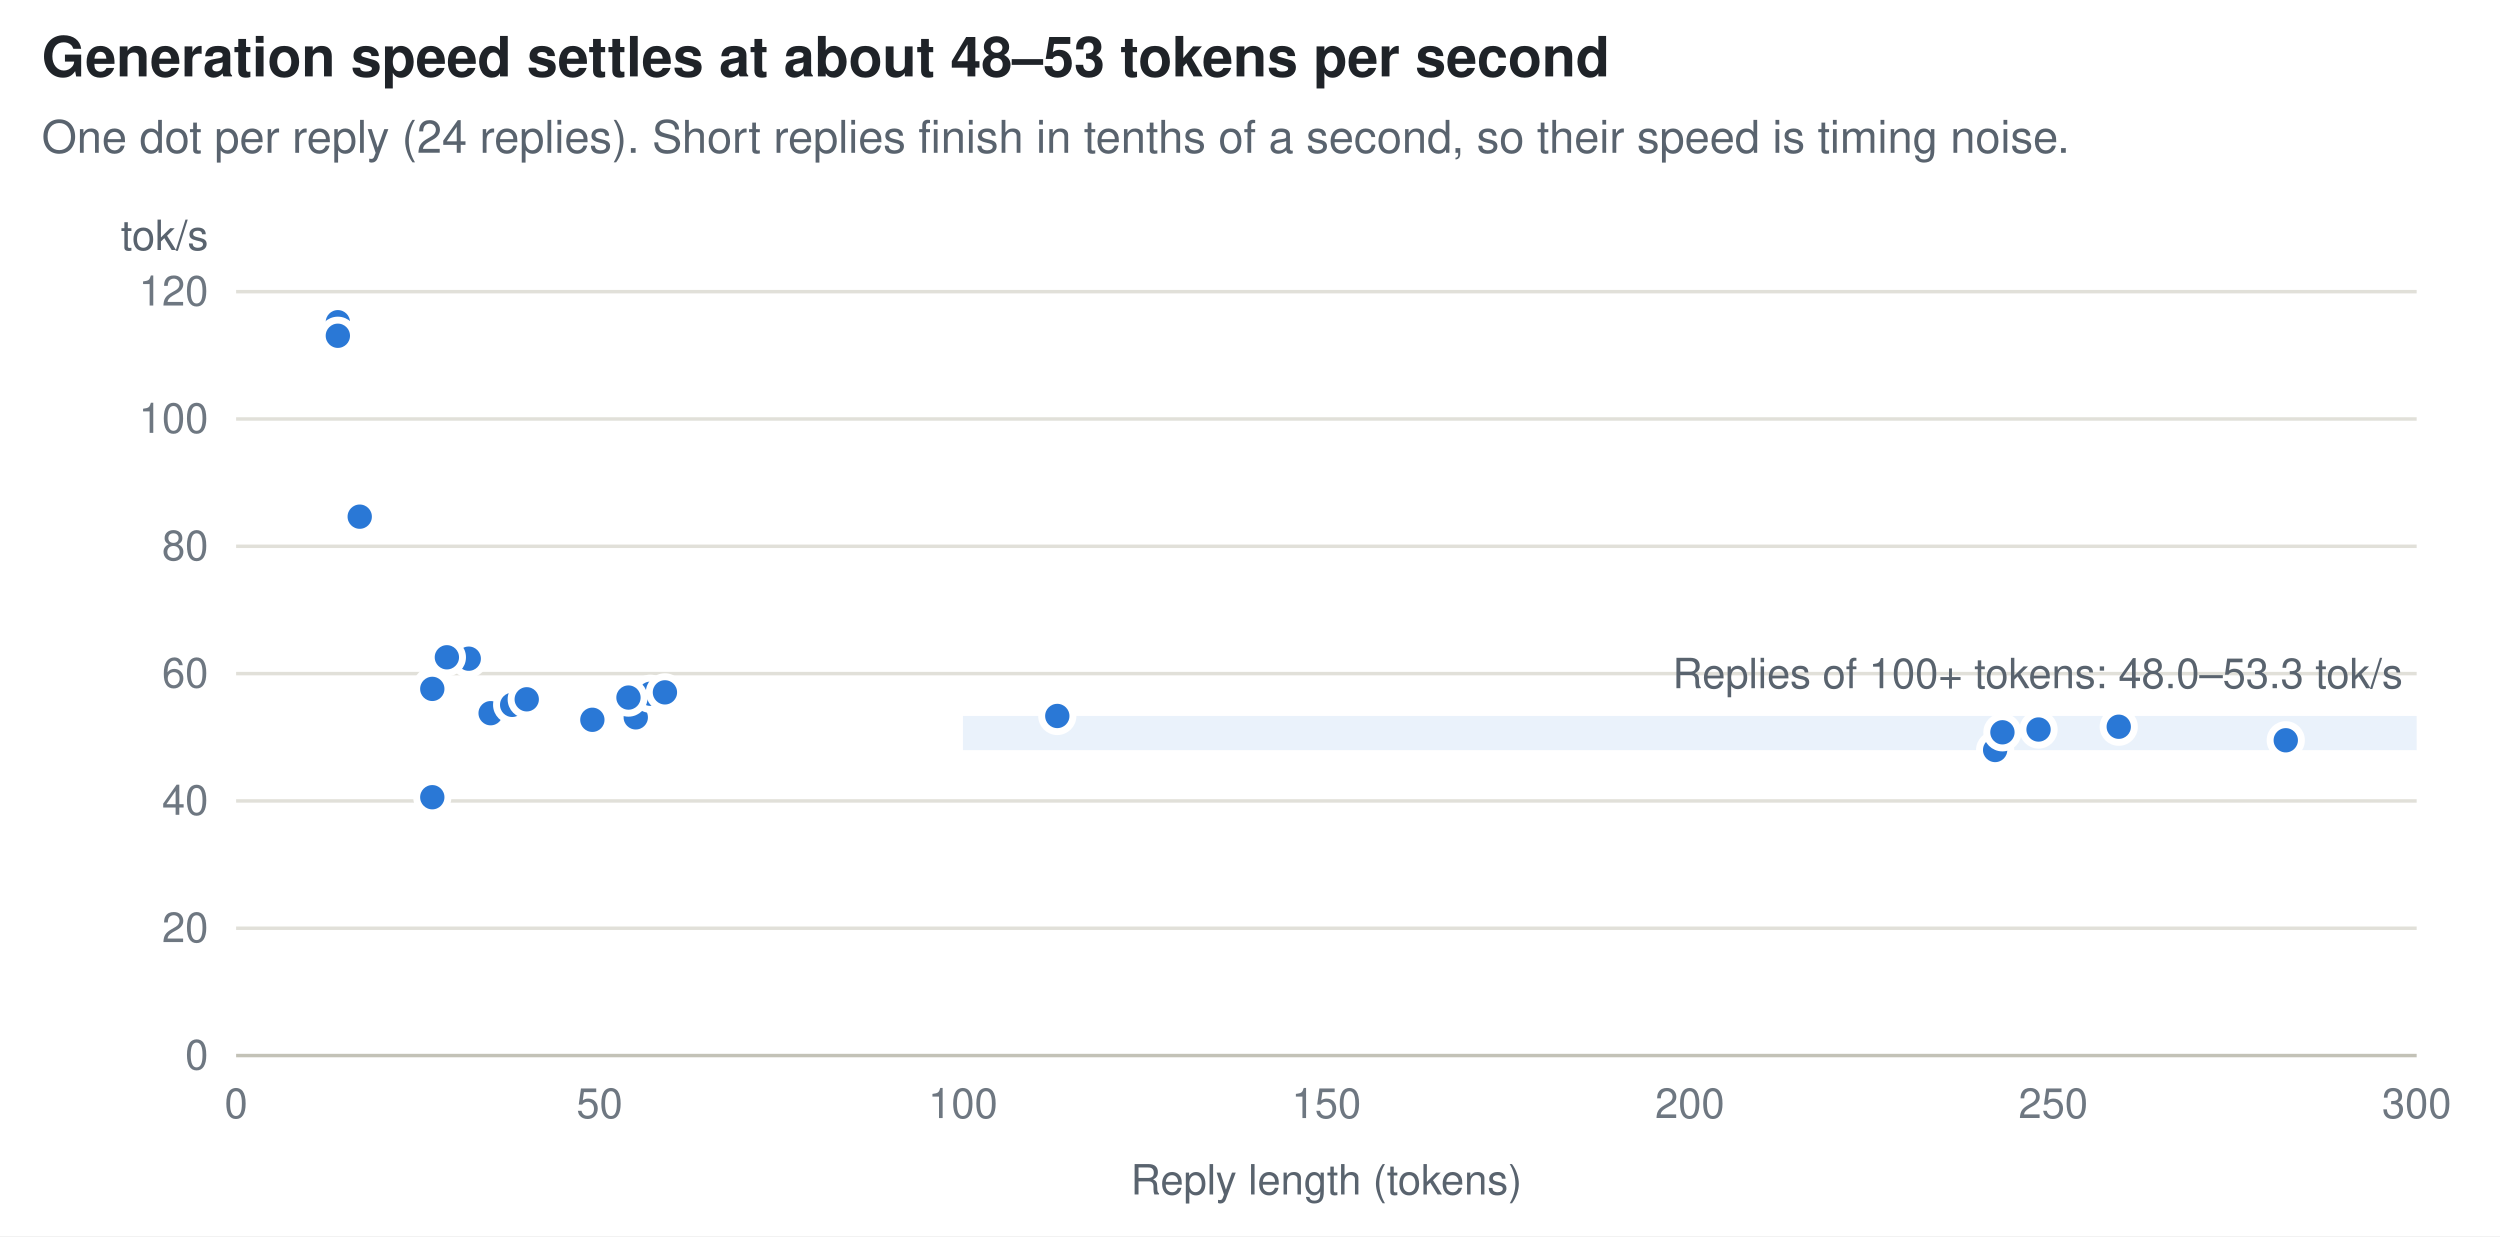
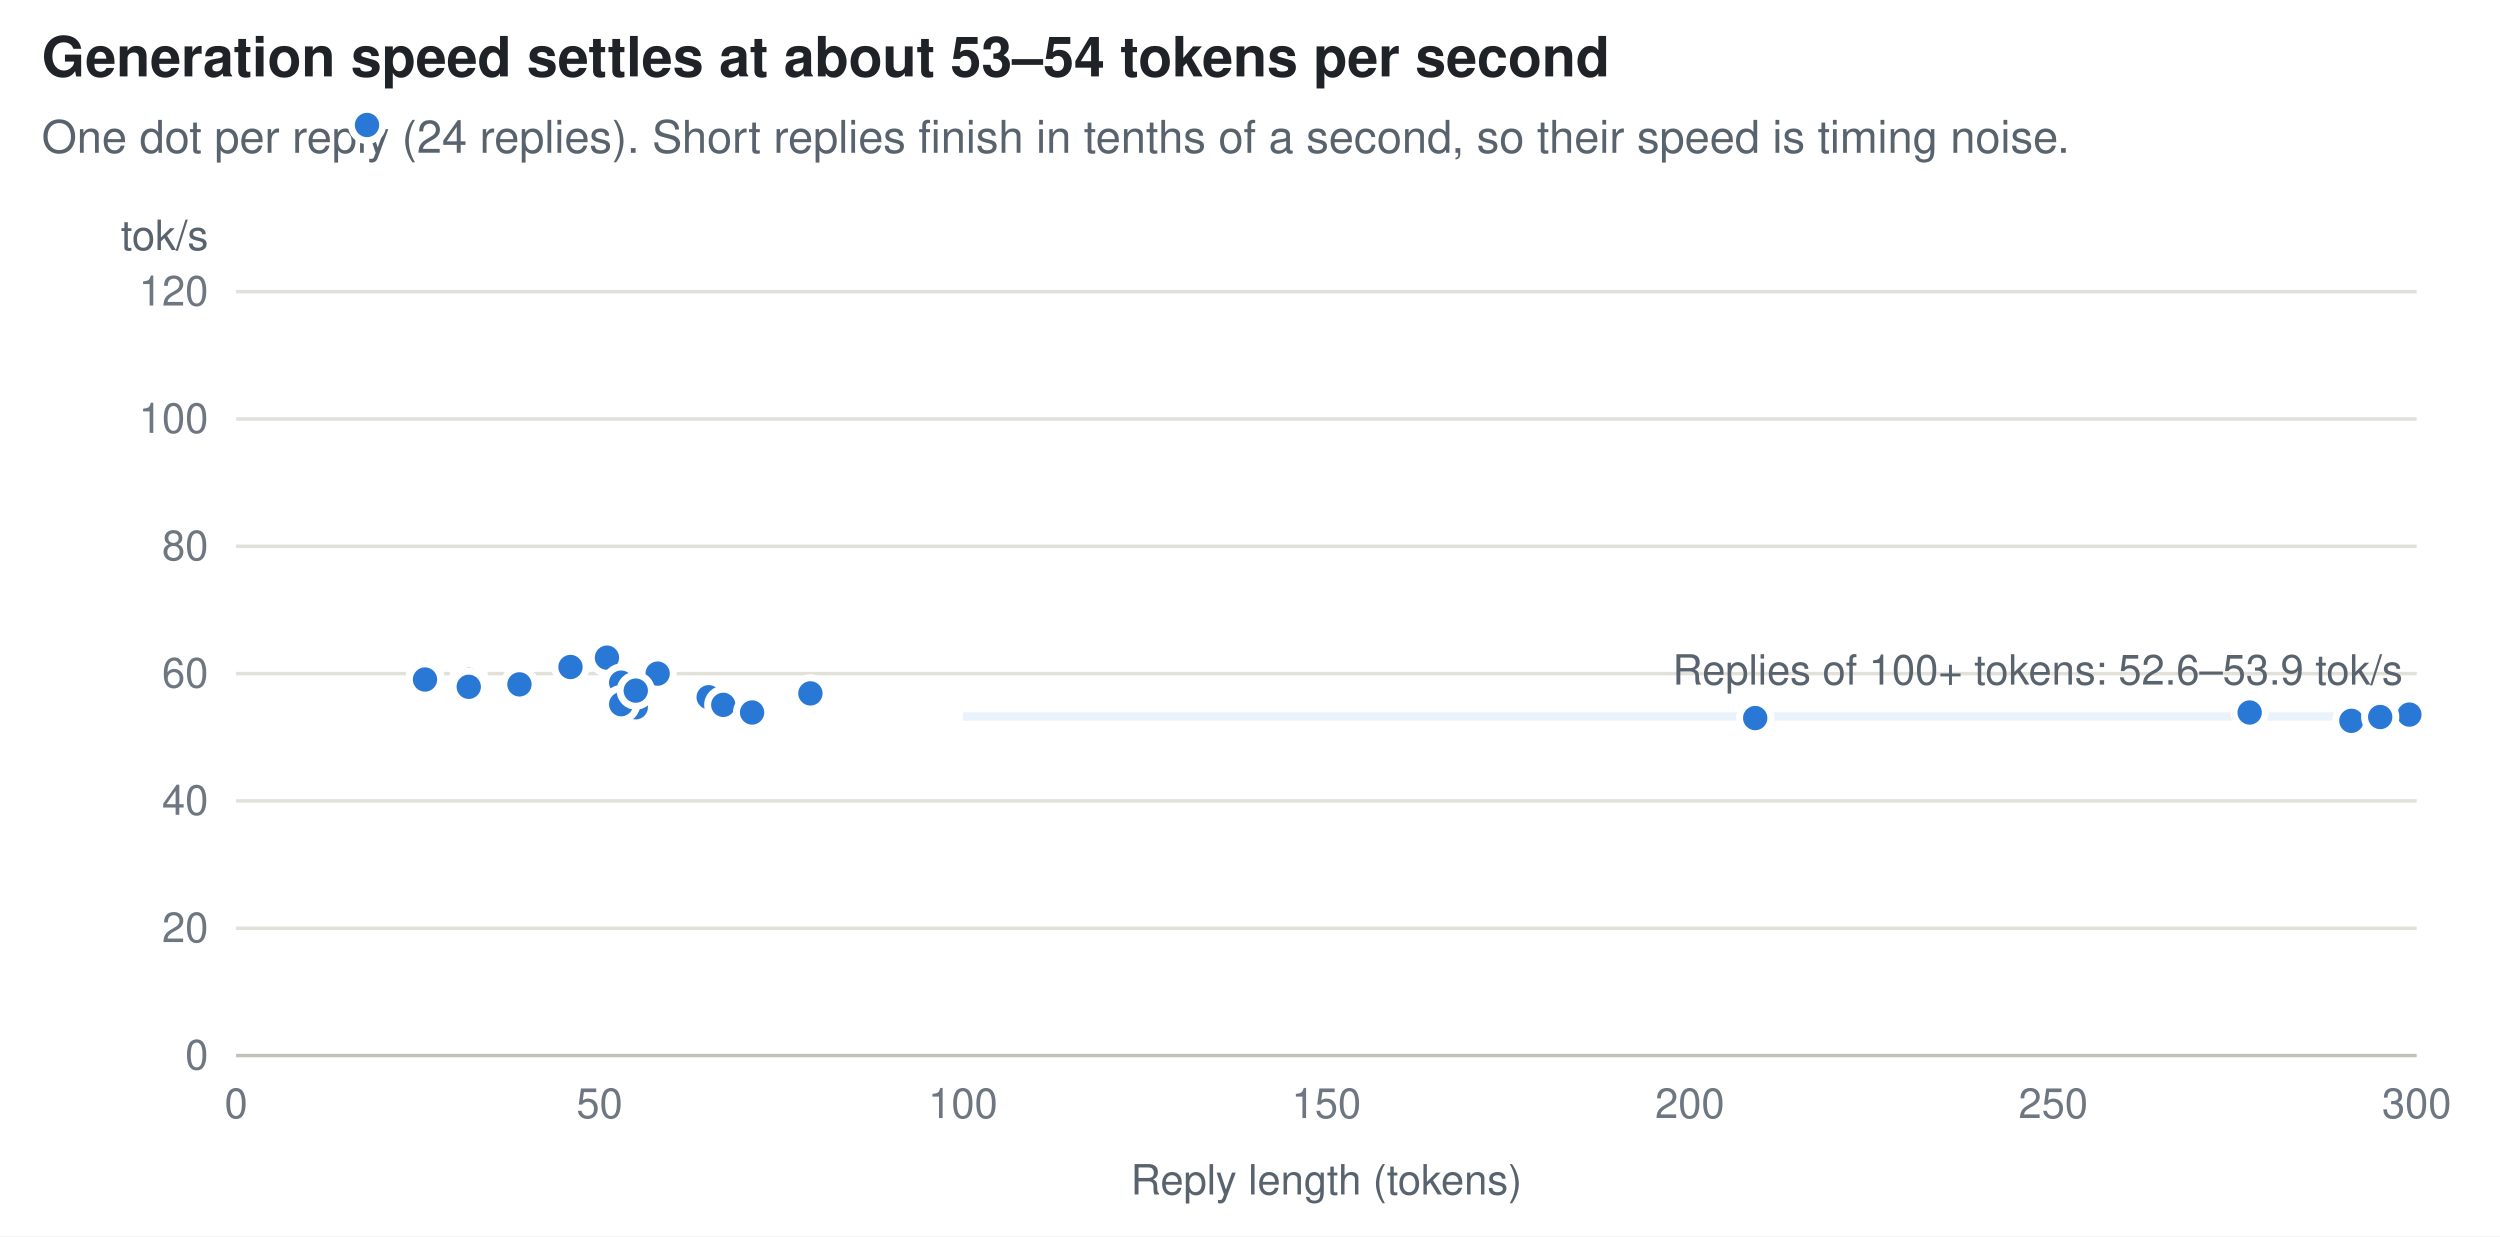
<svg xmlns="http://www.w3.org/2000/svg" width="720" height="356" viewBox="0 0 720 356" role="img" aria-label="Decode speed in tokens per second against reply length, one dot per reply" font-family="system-ui, -apple-system, 'Segoe UI', Helvetica, Arial, sans-serif">
  <rect width="720" height="356" fill="#ffffff" />
  <g transform="translate(12 0)">
-     <text x="0" y="22" font-size="16" font-weight="600" fill="#1f2328">Generation speed settles at about 48–53 tokens per second</text>
+     <text x="0" y="22" font-size="16" font-weight="600" fill="#1f2328">Generation speed settles at about 53–54 tokens per second</text>
    <text x="0" y="44" font-size="13" fill="#59636e">One dot per reply (24 replies). Short replies finish in tenths of a second, so their speed is timing noise.</text>
    <line x1="56" y1="304" x2="684" y2="304" stroke="#c3c2b7" stroke-width="1" />
    <text x="48" y="308" font-size="12" fill="#6e7781" text-anchor="end" style="font-variant-numeric: tabular-nums">0</text>
    <line x1="56" y1="267.333" x2="684" y2="267.333" stroke="#e1e0d9" stroke-width="1" />
    <text x="48" y="271.333" font-size="12" fill="#6e7781" text-anchor="end" style="font-variant-numeric: tabular-nums">20</text>
    <line x1="56" y1="230.667" x2="684" y2="230.667" stroke="#e1e0d9" stroke-width="1" />
    <text x="48" y="234.667" font-size="12" fill="#6e7781" text-anchor="end" style="font-variant-numeric: tabular-nums">40</text>
    <line x1="56" y1="194" x2="684" y2="194" stroke="#e1e0d9" stroke-width="1" />
    <text x="48" y="198" font-size="12" fill="#6e7781" text-anchor="end" style="font-variant-numeric: tabular-nums">60</text>
    <line x1="56" y1="157.333" x2="684" y2="157.333" stroke="#e1e0d9" stroke-width="1" />
    <text x="48" y="161.333" font-size="12" fill="#6e7781" text-anchor="end" style="font-variant-numeric: tabular-nums">80</text>
    <line x1="56" y1="120.667" x2="684" y2="120.667" stroke="#e1e0d9" stroke-width="1" />
    <text x="48" y="124.667" font-size="12" fill="#6e7781" text-anchor="end" style="font-variant-numeric: tabular-nums">100</text>
    <line x1="56" y1="84" x2="684" y2="84" stroke="#e1e0d9" stroke-width="1" />
    <text x="48" y="88" font-size="12" fill="#6e7781" text-anchor="end" style="font-variant-numeric: tabular-nums">120</text>
    <text x="56" y="322" font-size="12" fill="#6e7781" text-anchor="middle" style="font-variant-numeric: tabular-nums">0</text>
    <text x="160.667" y="322" font-size="12" fill="#6e7781" text-anchor="middle" style="font-variant-numeric: tabular-nums">50</text>
    <text x="265.333" y="322" font-size="12" fill="#6e7781" text-anchor="middle" style="font-variant-numeric: tabular-nums">100</text>
    <text x="370" y="322" font-size="12" fill="#6e7781" text-anchor="middle" style="font-variant-numeric: tabular-nums">150</text>
    <text x="474.667" y="322" font-size="12" fill="#6e7781" text-anchor="middle" style="font-variant-numeric: tabular-nums">200</text>
    <text x="579.333" y="322" font-size="12" fill="#6e7781" text-anchor="middle" style="font-variant-numeric: tabular-nums">250</text>
    <text x="684" y="322" font-size="12" fill="#6e7781" text-anchor="middle" style="font-variant-numeric: tabular-nums">300</text>
    <text x="370" y="344" font-size="12" fill="#59636e" text-anchor="middle">Reply length (tokens)</text>
    <text x="48" y="72" font-size="12" fill="#59636e" text-anchor="end">tok/s</text>
-     <rect x="265.333" y="206.199" width="418.667" height="9.845" fill="rgba(42,120,214,0.10)" />
-     <text x="680" y="198.199" font-size="12" fill="#59636e" text-anchor="end">Replies of 100+ tokens: 48.0–53.3 tok/s</text>
-     <circle cx="598.2" cy="209.3" r="4.5" fill="#2a78d6" stroke="#ffffff" stroke-width="2" />
-     <circle cx="646.3" cy="213.2" r="4.5" fill="#2a78d6" stroke="#ffffff" stroke-width="2" />
-     <circle cx="112.5" cy="229.6" r="4.5" fill="#2a78d6" stroke="#ffffff" stroke-width="2" />
-     <circle cx="129.3" cy="205.4" r="4.5" fill="#2a78d6" stroke="#ffffff" stroke-width="2" />
-     <circle cx="158.6" cy="207.3" r="4.5" fill="#2a78d6" stroke="#ffffff" stroke-width="2" />
-     <circle cx="175.3" cy="201.6" r="4.5" fill="#2a78d6" stroke="#ffffff" stroke-width="2" />
-     <circle cx="171.1" cy="206.6" r="4.5" fill="#2a78d6" stroke="#ffffff" stroke-width="2" />
-     <circle cx="91.6" cy="148.8" r="4.5" fill="#2a78d6" stroke="#ffffff" stroke-width="2" />
-     <circle cx="562.6" cy="216.0" r="4.5" fill="#2a78d6" stroke="#ffffff" stroke-width="2" />
-     <circle cx="575.1" cy="210.1" r="4.5" fill="#2a78d6" stroke="#ffffff" stroke-width="2" />
-     <circle cx="112.5" cy="197.6" r="4.5" fill="#2a78d6" stroke="#ffffff" stroke-width="2" />
-     <circle cx="123.0" cy="189.7" r="4.5" fill="#2a78d6" stroke="#ffffff" stroke-width="2" />
-     <circle cx="139.7" cy="201.4" r="4.5" fill="#2a78d6" stroke="#ffffff" stroke-width="2" />
-     <circle cx="175.3" cy="199.8" r="4.5" fill="#2a78d6" stroke="#ffffff" stroke-width="2" />
-     <circle cx="116.7" cy="189.3" r="4.5" fill="#2a78d6" stroke="#ffffff" stroke-width="2" />
-     <circle cx="85.3" cy="92.8" r="4.5" fill="#2a78d6" stroke="#ffffff" stroke-width="2" />
-     <circle cx="564.7" cy="210.9" r="4.5" fill="#2a78d6" stroke="#ffffff" stroke-width="2" />
-     <circle cx="292.5" cy="206.2" r="4.5" fill="#2a78d6" stroke="#ffffff" stroke-width="2" />
-     <circle cx="112.5" cy="198.4" r="4.5" fill="#2a78d6" stroke="#ffffff" stroke-width="2" />
-     <circle cx="135.5" cy="203.0" r="4.5" fill="#2a78d6" stroke="#ffffff" stroke-width="2" />
-     <circle cx="139.7" cy="201.4" r="4.5" fill="#2a78d6" stroke="#ffffff" stroke-width="2" />
-     <circle cx="179.5" cy="199.4" r="4.5" fill="#2a78d6" stroke="#ffffff" stroke-width="2" />
-     <circle cx="169.0" cy="200.9" r="4.5" fill="#2a78d6" stroke="#ffffff" stroke-width="2" />
-     <circle cx="85.3" cy="96.7" r="4.5" fill="#2a78d6" stroke="#ffffff" stroke-width="2" />
+     <rect x="265.333" y="205.154" width="418.667" height="2.412" fill="rgba(42,120,214,0.10)" />
+     <text x="680" y="197.154" font-size="12" fill="#59636e" text-anchor="end">Replies of 100+ tokens: 52.6–53.9 tok/s</text>
+     <circle cx="665.2" cy="207.6" r="4.5" fill="#2a78d6" stroke="#ffffff" stroke-width="2" />
+     <circle cx="493.5" cy="206.8" r="4.5" fill="#2a78d6" stroke="#ffffff" stroke-width="2" />
+     <circle cx="110.4" cy="192.5" r="4.5" fill="#2a78d6" stroke="#ffffff" stroke-width="2" />
+     <circle cx="123.0" cy="194.6" r="4.5" fill="#2a78d6" stroke="#ffffff" stroke-width="2" />
+     <circle cx="137.6" cy="197.1" r="4.5" fill="#2a78d6" stroke="#ffffff" stroke-width="2" />
+     <circle cx="192.1" cy="200.8" r="4.5" fill="#2a78d6" stroke="#ffffff" stroke-width="2" />
+     <circle cx="177.4" cy="194.0" r="4.5" fill="#2a78d6" stroke="#ffffff" stroke-width="2" />
+     <circle cx="162.8" cy="189.4" r="4.5" fill="#2a78d6" stroke="#ffffff" stroke-width="2" />
+     <circle cx="635.9" cy="205.2" r="4.5" fill="#2a78d6" stroke="#ffffff" stroke-width="2" />
+     <circle cx="681.9" cy="205.8" r="4.5" fill="#2a78d6" stroke="#ffffff" stroke-width="2" />
+     <circle cx="110.4" cy="193.8" r="4.5" fill="#2a78d6" stroke="#ffffff" stroke-width="2" />
+     <circle cx="123.0" cy="195.8" r="4.5" fill="#2a78d6" stroke="#ffffff" stroke-width="2" />
+     <circle cx="196.3" cy="203.0" r="4.5" fill="#2a78d6" stroke="#ffffff" stroke-width="2" />
+     <circle cx="171.1" cy="203.7" r="4.5" fill="#2a78d6" stroke="#ffffff" stroke-width="2" />
+     <circle cx="166.9" cy="196.6" r="4.5" fill="#2a78d6" stroke="#ffffff" stroke-width="2" />
+     <circle cx="152.3" cy="192.1" r="4.5" fill="#2a78d6" stroke="#ffffff" stroke-width="2" />
+     <circle cx="673.5" cy="206.5" r="4.5" fill="#2a78d6" stroke="#ffffff" stroke-width="2" />
+     <circle cx="221.4" cy="199.7" r="4.5" fill="#2a78d6" stroke="#ffffff" stroke-width="2" />
+     <circle cx="110.4" cy="195.7" r="4.5" fill="#2a78d6" stroke="#ffffff" stroke-width="2" />
+     <circle cx="123.0" cy="197.8" r="4.5" fill="#2a78d6" stroke="#ffffff" stroke-width="2" />
+     <circle cx="204.6" cy="205.2" r="4.5" fill="#2a78d6" stroke="#ffffff" stroke-width="2" />
+     <circle cx="166.9" cy="202.8" r="4.5" fill="#2a78d6" stroke="#ffffff" stroke-width="2" />
+     <circle cx="171.1" cy="198.9" r="4.5" fill="#2a78d6" stroke="#ffffff" stroke-width="2" />
+     <circle cx="93.7" cy="36.0" r="4.5" fill="#2a78d6" stroke="#ffffff" stroke-width="2" />
  </g>
</svg>
